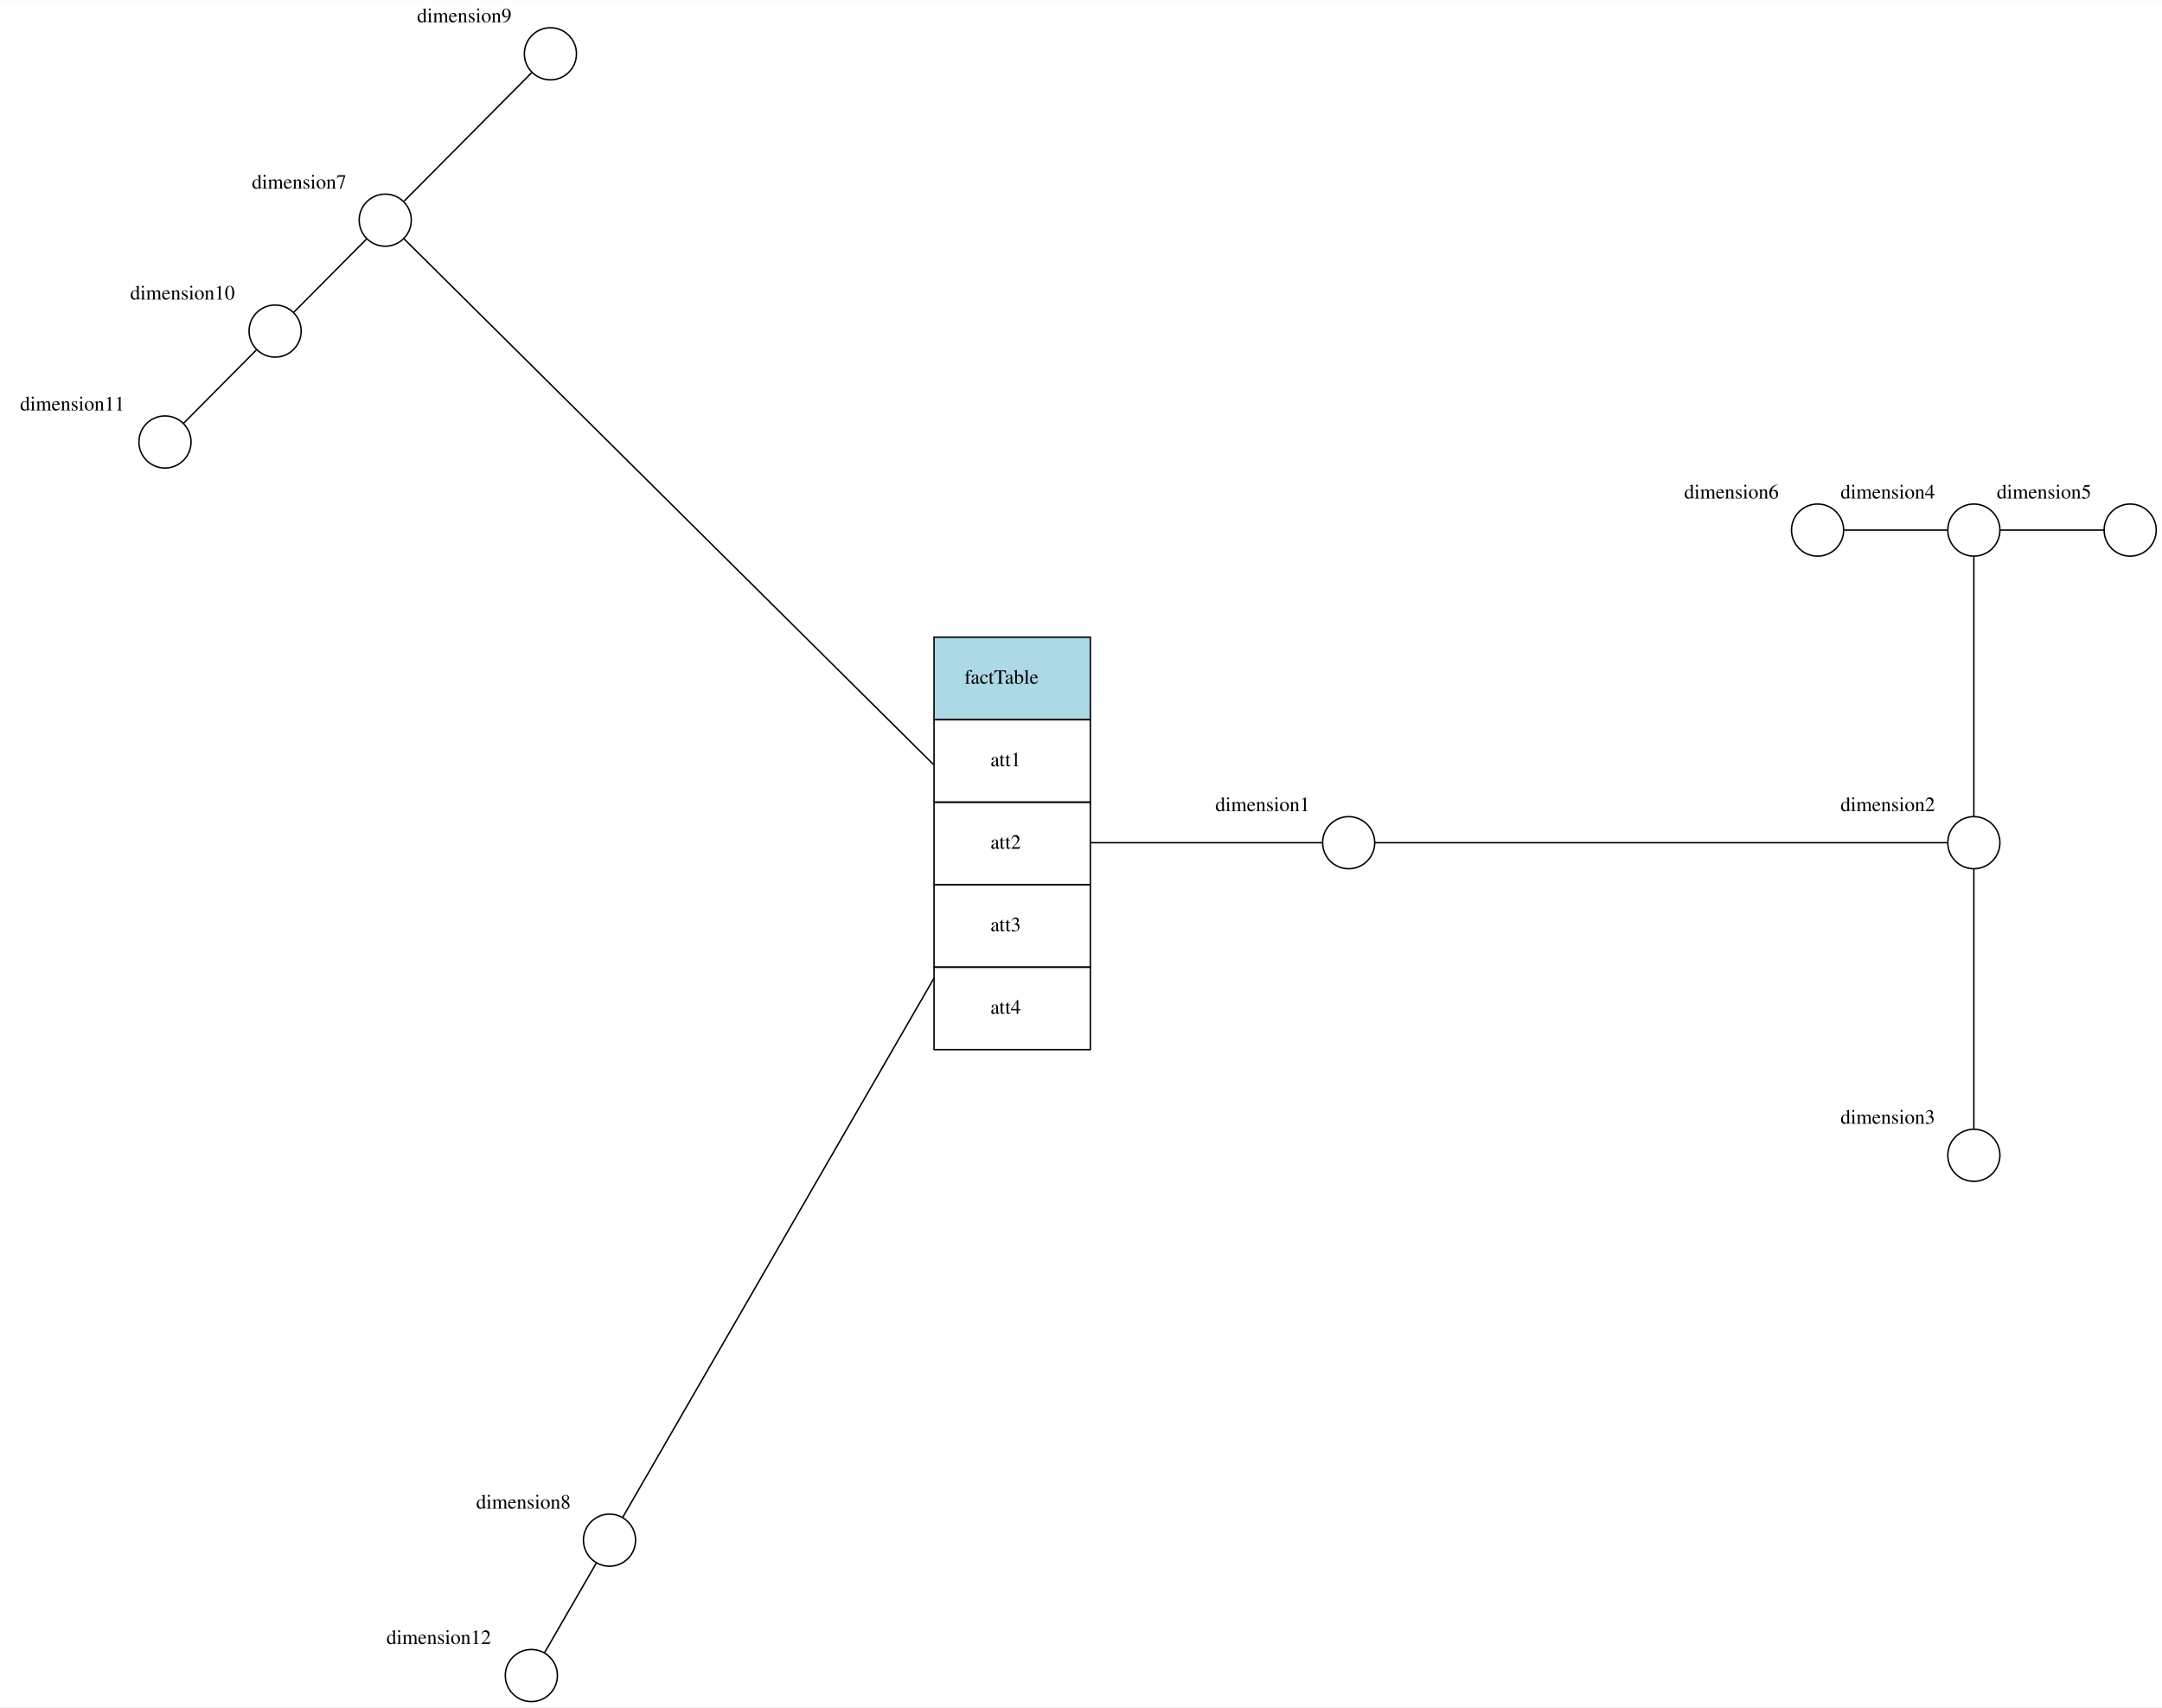
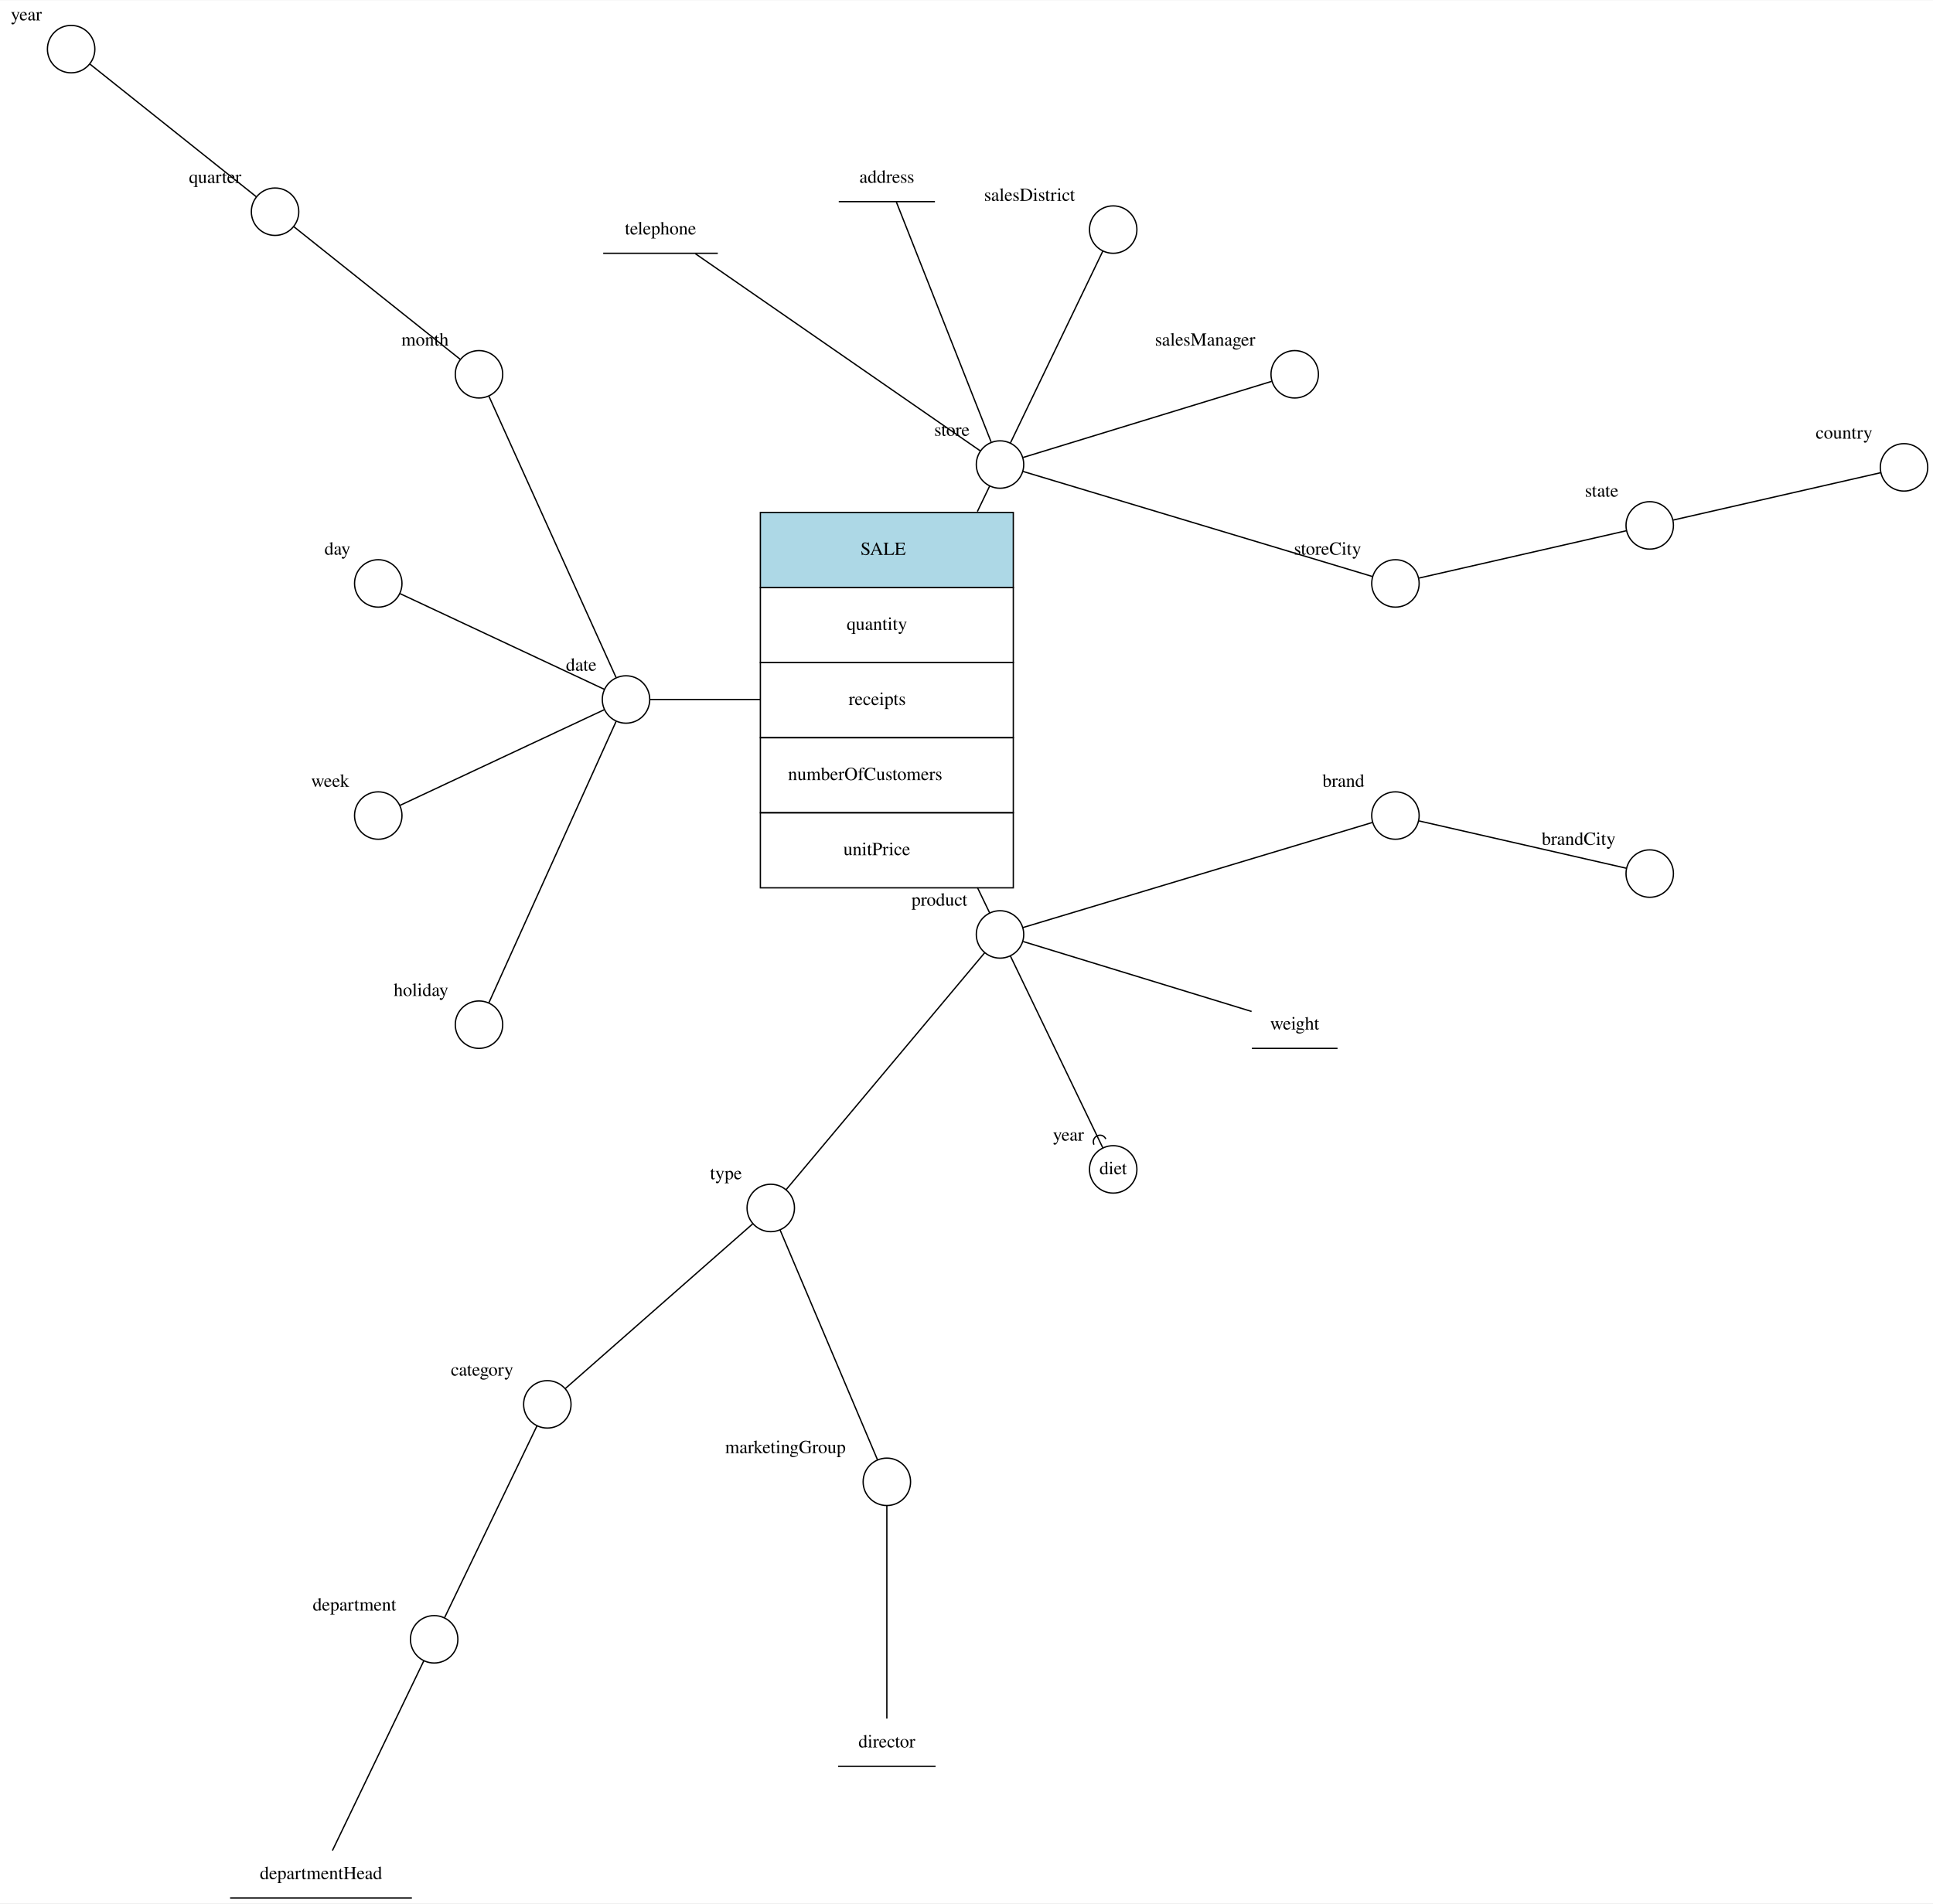
- <svg xmlns="http://www.w3.org/2000/svg" width="1494pt" height="1180pt" viewBox="0.00 0.00 1493.91 1179.58">
-   <g id="graph0" class="graph" transform="scale(1 1) rotate(0) translate(4 1175.58)">
-     <polygon fill="white" stroke="transparent" points="-4,4 -4,-1175.58 1489.91,-1175.58 1489.91,4 -4,4" />
+ <svg xmlns="http://www.w3.org/2000/svg" width="1467pt" height="1445pt" viewBox="0.00 0.00 1467.35 1444.76">
+   <g id="graph0" class="graph" transform="scale(1 1) rotate(0) translate(4 1440.76)">
+     <polygon fill="white" stroke="transparent" points="-4,4 -4,-1440.76 1463.35,-1440.76 1463.35,4 -4,4" />
    <g id="node1" class="node">
-       <polygon fill="lightblue" stroke="transparent" points="641.41,-678.47 641.41,-735.47 749.41,-735.47 749.41,-678.47 641.41,-678.47" />
-       <polygon fill="none" stroke="black" points="641.41,-678.47 641.41,-735.47 749.41,-735.47 749.41,-678.47 641.41,-678.47" />
-       <text text-anchor="start" x="662.41" y="-703.27" font-family="Times,serif" font-size="14.00">factTable</text>
-       <polygon fill="none" stroke="black" points="641.41,-621.47 641.41,-678.47 749.41,-678.47 749.41,-621.47 641.41,-621.47" />
-       <text text-anchor="start" x="680.41" y="-646.27" font-family="Times,serif" font-size="14.00">att1</text>
-       <polygon fill="none" stroke="black" points="641.41,-564.47 641.41,-621.47 749.41,-621.47 749.41,-564.47 641.41,-564.47" />
-       <text text-anchor="start" x="680.41" y="-589.27" font-family="Times,serif" font-size="14.00">att2</text>
-       <polygon fill="none" stroke="black" points="641.41,-507.47 641.41,-564.47 749.41,-564.47 749.41,-507.47 641.41,-507.47" />
-       <text text-anchor="start" x="680.41" y="-532.27" font-family="Times,serif" font-size="14.00">att3</text>
-       <polygon fill="none" stroke="black" points="641.41,-450.47 641.41,-507.47 749.41,-507.47 749.41,-450.47 641.41,-450.47" />
-       <text text-anchor="start" x="680.41" y="-475.27" font-family="Times,serif" font-size="14.00">att4</text>
+       <polygon fill="lightblue" stroke="transparent" points="573.21,-994.96 573.21,-1051.96 765.21,-1051.96 765.21,-994.96 573.21,-994.96" />
+       <polygon fill="none" stroke="black" points="573.21,-994.96 573.21,-1051.96 765.21,-1051.96 765.21,-994.96 573.21,-994.96" />
+       <text text-anchor="start" x="649.21" y="-1019.76" font-family="Times,serif" font-size="14.00">SALE</text>
+       <polygon fill="none" stroke="black" points="573.21,-937.96 573.21,-994.96 765.21,-994.96 765.21,-937.96 573.21,-937.96" />
+       <text text-anchor="start" x="638.71" y="-962.76" font-family="Times,serif" font-size="14.00">quantity</text>
+       <polygon fill="none" stroke="black" points="573.21,-880.96 573.21,-937.96 765.21,-937.96 765.21,-880.96 573.21,-880.96" />
+       <text text-anchor="start" x="640.21" y="-905.76" font-family="Times,serif" font-size="14.00">receipts</text>
+       <polygon fill="none" stroke="black" points="573.21,-823.96 573.21,-880.96 765.21,-880.96 765.21,-823.96 573.21,-823.96" />
+       <text text-anchor="start" x="594.21" y="-848.76" font-family="Times,serif" font-size="14.00">numberOfCustomers</text>
+       <polygon fill="none" stroke="black" points="573.21,-766.96 573.21,-823.96 765.21,-823.96 765.21,-766.96 573.21,-766.96" />
+       <text text-anchor="start" x="636.21" y="-791.76" font-family="Times,serif" font-size="14.00">unitPrice</text>
    </g>
    <g id="node2" class="node">
-       <ellipse fill="none" stroke="black" cx="927.91" cy="-593.47" rx="18" ry="18" />
-       <text text-anchor="middle" x="868.41" y="-615.27" font-family="Times,serif" font-size="14.00">dimension1</text>
+       <ellipse fill="none" stroke="black" cx="755.12" cy="-1088.35" rx="18" ry="18" />
+       <text text-anchor="middle" x="718.62" y="-1110.15" font-family="Times,serif" font-size="14.00">store</text>
    </g>
    <g id="edge1" class="edge">
-       <path fill="none" stroke="black" d="M749.63,-593.47C801.16,-593.47 875.68,-593.47 909.72,-593.47" />
+       <path fill="none" stroke="black" d="M737.94,-1052.68C741.49,-1060.05 744.67,-1066.65 747.3,-1072.1" />
+     </g>
+     <g id="node6" class="node">
+       <ellipse fill="none" stroke="black" cx="471.21" cy="-909.96" rx="18" ry="18" />
+       <text text-anchor="middle" x="437.21" y="-931.76" font-family="Times,serif" font-size="14.00">date</text>
+     </g>
+     <g id="edge5" class="edge">
+       <path fill="none" stroke="black" d="M573.11,-909.96C541.19,-909.96 508.86,-909.96 489.43,-909.96" />
+     </g>
+     <g id="node9" class="node">
+       <ellipse fill="none" stroke="black" cx="755.12" cy="-731.57" rx="18" ry="18" />
+       <text text-anchor="middle" x="709.12" y="-753.37" font-family="Times,serif" font-size="14.00">product</text>
+     </g>
+     <g id="edge8" class="edge">
+       <path fill="none" stroke="black" d="M737.94,-767.24C741.49,-759.87 744.67,-753.27 747.3,-747.81" />
+     </g>
+     <g id="node3" class="node">
+       <ellipse fill="none" stroke="black" cx="1055.28" cy="-998.08" rx="18" ry="18" />
+       <text text-anchor="middle" x="1003.78" y="-1019.88" font-family="Times,serif" font-size="14.00">storeCity</text>
+     </g>
+     <g id="edge2" class="edge">
+       <path fill="none" stroke="black" d="M772.55,-1083.11C825.61,-1067.15 984.68,-1019.31 1037.8,-1003.34" />
+     </g>
+     <g id="node11" class="node">
+       <ellipse fill="none" stroke="black" cx="978.82" cy="-1156.86" rx="18" ry="18" />
+       <text text-anchor="middle" x="910.82" y="-1178.66" font-family="Times,serif" font-size="14.00">salesManager</text>
+     </g>
+     <g id="edge10" class="edge">
+       <path fill="none" stroke="black" d="M772.67,-1093.73C814.49,-1106.53 919.61,-1138.73 961.34,-1151.51" />
+     </g>
+     <g id="node12" class="node">
+       <ellipse fill="none" stroke="black" cx="841.03" cy="-1266.74" rx="18" ry="18" />
+       <text text-anchor="middle" x="777.53" y="-1288.54" font-family="Times,serif" font-size="14.00">salesDistrict</text>
+     </g>
+     <g id="edge11" class="edge">
+       <path fill="none" stroke="black" d="M763.05,-1104.81C779.41,-1138.8 816.77,-1216.37 833.12,-1250.32" />
+     </g>
+     <g id="node13" class="node">
+       <polygon fill="none" stroke="transparent" points="705.71,-1323.96 632.71,-1323.96 632.71,-1287.96 705.71,-1287.96 705.71,-1323.96" />
+       <polyline fill="none" stroke="black" points="632.71,-1287.96 705.71,-1287.96 " />
+       <text text-anchor="middle" x="669.21" y="-1302.26" font-family="Times,serif" font-size="14.00">address</text>
+     </g>
+     <g id="edge12" class="edge">
+       <path fill="none" stroke="black" d="M748.38,-1105.43C732.48,-1145.7 692.74,-1246.36 676.4,-1287.75" />
+     </g>
+     <g id="node14" class="node">
+       <polygon fill="none" stroke="transparent" points="540.89,-1284.74 453.89,-1284.74 453.89,-1248.74 540.89,-1248.74 540.89,-1284.74" />
+       <polyline fill="none" stroke="black" points="453.89,-1248.74 540.89,-1248.74 " />
+       <text text-anchor="middle" x="497.39" y="-1263.04" font-family="Times,serif" font-size="14.00">telephone</text>
+     </g>
+     <g id="edge13" class="edge">
+       <path fill="none" stroke="black" d="M740.15,-1098.71C697.93,-1127.94 577.5,-1211.3 523.8,-1248.47" />
+     </g>
+     <g id="node4" class="node">
+       <ellipse fill="none" stroke="black" cx="1248.32" cy="-1042.14" rx="18" ry="18" />
+       <text text-anchor="middle" x="1211.82" y="-1063.94" font-family="Times,serif" font-size="14.00">state</text>
+     </g>
+     <g id="edge3" class="edge">
+       <path fill="none" stroke="black" d="M1073.1,-1002.14C1109.87,-1010.54 1193.81,-1029.7 1230.55,-1038.08" />
+     </g>
+     <g id="node5" class="node">
+       <ellipse fill="none" stroke="black" cx="1441.35" cy="-1086.2" rx="18" ry="18" />
+       <text text-anchor="middle" x="1395.85" y="-1108" font-family="Times,serif" font-size="14.00">country</text>
+     </g>
+     <g id="edge4" class="edge">
+       <path fill="none" stroke="black" d="M1266.13,-1046.2C1302.91,-1054.6 1386.84,-1073.75 1423.58,-1082.14" />
+     </g>
+     <g id="node7" class="node">
+       <ellipse fill="none" stroke="black" cx="359.61" cy="-1156.86" rx="18" ry="18" />
+       <text text-anchor="middle" x="318.61" y="-1178.66" font-family="Times,serif" font-size="14.00">month</text>
+     </g>
+     <g id="edge6" class="edge">
+       <path fill="none" stroke="black" d="M463.71,-926.54C443.38,-971.52 387.36,-1095.46 367.07,-1140.35" />
+     </g>
+     <g id="node15" class="node">
+       <ellipse fill="none" stroke="black" cx="283.14" cy="-998.08" rx="18" ry="18" />
+       <text text-anchor="middle" x="252.14" y="-1019.88" font-family="Times,serif" font-size="14.00">day</text>
+     </g>
+     <g id="edge14" class="edge">
+       <path fill="none" stroke="black" d="M454.85,-917.62C419.28,-934.29 335.25,-973.66 299.6,-990.37" />
+     </g>
+     <g id="node16" class="node">
+       <ellipse fill="none" stroke="black" cx="283.14" cy="-821.84" rx="18" ry="18" />
+       <text text-anchor="middle" x="246.64" y="-843.64" font-family="Times,serif" font-size="14.00">week</text>
+     </g>
+     <g id="edge15" class="edge">
+       <path fill="none" stroke="black" d="M454.85,-902.29C419.28,-885.63 335.25,-846.26 299.6,-829.55" />
+     </g>
+     <g id="node17" class="node">
+       <ellipse fill="none" stroke="black" cx="359.61" cy="-663.06" rx="18" ry="18" />
+       <text text-anchor="middle" x="315.61" y="-684.86" font-family="Times,serif" font-size="14.00">holiday</text>
+     </g>
+     <g id="edge16" class="edge">
+       <path fill="none" stroke="black" d="M463.71,-893.38C443.38,-848.4 387.36,-724.46 367.07,-679.57" />
    </g>
    <g id="node8" class="node">
-       <ellipse fill="none" stroke="black" cx="262.19" cy="-1023.62" rx="18" ry="18" />
-       <text text-anchor="middle" x="202.69" y="-1045.42" font-family="Times,serif" font-size="14.00">dimension7</text>
+       <ellipse fill="none" stroke="black" cx="204.8" cy="-1280.31" rx="18" ry="18" />
+       <text text-anchor="middle" x="159.3" y="-1302.11" font-family="Times,serif" font-size="14.00">quarter</text>
    </g>
    <g id="edge7" class="edge">
-       <path fill="none" stroke="black" d="M640.98,-647.52C540.08,-747.7 329.32,-956.97 275.12,-1010.79" />
-     </g>
-     <g id="node9" class="node">
-       <ellipse fill="none" stroke="black" cx="417.16" cy="-111.53" rx="18" ry="18" />
-       <text text-anchor="middle" x="357.66" y="-133.33" font-family="Times,serif" font-size="14.00">dimension8</text>
-     </g>
-     <g id="edge8" class="edge">
-       <path fill="none" stroke="black" d="M641.27,-499.69C572.49,-380.57 458.81,-183.67 426.18,-127.15" />
-     </g>
-     <g id="node3" class="node">
-       <ellipse fill="none" stroke="black" cx="1359.91" cy="-593.47" rx="18" ry="18" />
-       <text text-anchor="middle" x="1300.41" y="-615.27" font-family="Times,serif" font-size="14.00">dimension2</text>
-     </g>
-     <g id="edge2" class="edge">
-       <path fill="none" stroke="black" d="M945.92,-593.47C1016.19,-593.47 1271.43,-593.47 1341.82,-593.47" />
-     </g>
-     <g id="node4" class="node">
-       <ellipse fill="none" stroke="black" cx="1359.91" cy="-377.47" rx="18" ry="18" />
-       <text text-anchor="middle" x="1300.41" y="-399.27" font-family="Times,serif" font-size="14.00">dimension3</text>
-     </g>
-     <g id="edge3" class="edge">
-       <path fill="none" stroke="black" d="M1359.91,-575.43C1359.91,-534.77 1359.91,-436.37 1359.91,-395.62" />
-     </g>
-     <g id="node5" class="node">
-       <ellipse fill="none" stroke="black" cx="1359.91" cy="-809.47" rx="18" ry="18" />
-       <text text-anchor="middle" x="1300.41" y="-831.27" font-family="Times,serif" font-size="14.00">dimension4</text>
-     </g>
-     <g id="edge4" class="edge">
-       <path fill="none" stroke="black" d="M1359.91,-611.52C1359.91,-652.18 1359.91,-750.58 1359.91,-791.33" />
-     </g>
-     <g id="node6" class="node">
-       <ellipse fill="none" stroke="black" cx="1467.91" cy="-809.47" rx="18" ry="18" />
-       <text text-anchor="middle" x="1408.41" y="-831.27" font-family="Times,serif" font-size="14.00">dimension5</text>
-     </g>
-     <g id="edge5" class="edge">
-       <path fill="none" stroke="black" d="M1378.23,-809.47C1398.21,-809.47 1429.99,-809.47 1449.86,-809.47" />
-     </g>
-     <g id="node7" class="node">
-       <ellipse fill="none" stroke="black" cx="1251.91" cy="-809.47" rx="18" ry="18" />
-       <text text-anchor="middle" x="1192.41" y="-831.27" font-family="Times,serif" font-size="14.00">dimension6</text>
-     </g>
-     <g id="edge6" class="edge">
-       <path fill="none" stroke="black" d="M1341.59,-809.47C1321.61,-809.47 1289.84,-809.47 1269.96,-809.47" />
+       <path fill="none" stroke="black" d="M345.32,-1168.25C315.83,-1191.77 248.52,-1245.45 219.05,-1268.95" />
+     </g>
+     <g id="node18" class="node">
+       <ellipse fill="none" stroke="black" cx="50" cy="-1403.76" rx="18" ry="18" />
+       <text text-anchor="middle" x="16" y="-1425.56" font-family="Times,serif" font-size="14.00">year</text>
+     </g>
+     <g id="edge17" class="edge">
+       <path fill="none" stroke="black" d="M190.52,-1291.7C161.03,-1315.22 93.71,-1368.9 64.25,-1392.4" />
    </g>
    <g id="node10" class="node">
-       <ellipse fill="none" stroke="black" cx="376.33" cy="-1138.58" rx="18" ry="18" />
-       <text text-anchor="middle" x="316.83" y="-1160.38" font-family="Times,serif" font-size="14.00">dimension9</text>
+       <ellipse fill="none" stroke="black" cx="581.09" cy="-523.89" rx="18" ry="18" />
+       <text text-anchor="middle" x="547.09" y="-545.69" font-family="Times,serif" font-size="14.00">type</text>
    </g>
    <g id="edge9" class="edge">
-       <path fill="none" stroke="black" d="M275.28,-1036.81C297.3,-1058.99 341.48,-1103.48 363.39,-1125.55" />
-     </g>
-     <g id="node11" class="node">
-       <ellipse fill="none" stroke="black" cx="186.1" cy="-946.99" rx="18" ry="18" />
-       <text text-anchor="middle" x="122.1" y="-968.79" font-family="Times,serif" font-size="14.00">dimension10</text>
-     </g>
-     <g id="edge10" class="edge">
-       <path fill="none" stroke="black" d="M249.28,-1010.62C235.2,-996.45 212.82,-973.9 198.81,-959.79" />
-     </g>
-     <g id="node13" class="node">
-       <ellipse fill="none" stroke="black" cx="363.16" cy="-18" rx="18" ry="18" />
-       <text text-anchor="middle" x="299.16" y="-39.8" font-family="Times,serif" font-size="14.00">dimension12</text>
-     </g>
-     <g id="edge12" class="edge">
-       <path fill="none" stroke="black" d="M408,-95.66C398.01,-78.36 382.12,-50.84 372.19,-33.63" />
-     </g>
-     <g id="node12" class="node">
-       <ellipse fill="none" stroke="black" cx="110" cy="-870.35" rx="18" ry="18" />
-       <text text-anchor="middle" x="46" y="-892.15" font-family="Times,serif" font-size="14.00">dimension11</text>
-     </g>
-     <g id="edge11" class="edge">
-       <path fill="none" stroke="black" d="M173.19,-933.98C159.11,-919.81 136.72,-897.26 122.72,-883.16" />
+       <path fill="none" stroke="black" d="M743.43,-717.62C711.73,-679.78 624.37,-575.54 592.73,-537.78" />
+     </g>
+     <g id="node19" class="node">
+       <ellipse fill="none" stroke="black" cx="841.03" cy="-553.18" rx="18" ry="18" />
+       <text text-anchor="middle" x="841.03" y="-549.48" font-family="Times,serif" font-size="14.00">diet</text>
+       <text text-anchor="middle" x="807.03" y="-574.98" font-family="Times,serif" font-size="14.00">year</text>
+     </g>
+     <g id="edge18" class="edge">
+       <path fill="none" stroke="black" d="M763.05,-715.1C778.07,-683.91 810.78,-615.98 828.7,-578.79" />
+       <polyline fill="none" stroke="black" points="833.12,-569.6 828.78,-578.61 " />
+       <path fill="none" stroke="black" d="M826.45,-571.93C823.78,-577.94 832.34,-582.28 835.45,-576.27" />
+     </g>
+     <g id="node20" class="node">
+       <polygon fill="none" stroke="transparent" points="1011.32,-681.06 946.32,-681.06 946.32,-645.06 1011.32,-645.06 1011.32,-681.06" />
+       <polyline fill="none" stroke="black" points="946.32,-645.06 1011.32,-645.06 " />
+       <text text-anchor="middle" x="978.82" y="-659.36" font-family="Times,serif" font-size="14.00">weight</text>
+     </g>
+     <g id="edge19" class="edge">
+       <path fill="none" stroke="black" d="M772.67,-726.19C810.06,-714.74 898.05,-687.79 946.1,-673.08" />
+     </g>
+     <g id="node21" class="node">
+       <ellipse fill="none" stroke="black" cx="1055.28" cy="-821.84" rx="18" ry="18" />
+       <text text-anchor="middle" x="1015.78" y="-843.64" font-family="Times,serif" font-size="14.00">brand</text>
+     </g>
+     <g id="edge20" class="edge">
+       <path fill="none" stroke="black" d="M772.55,-736.81C825.61,-752.77 984.68,-800.61 1037.8,-816.58" />
+     </g>
+     <g id="node23" class="node">
+       <ellipse fill="none" stroke="black" cx="411.48" cy="-374.78" rx="18" ry="18" />
+       <text text-anchor="middle" x="361.98" y="-396.58" font-family="Times,serif" font-size="14.00">category</text>
+     </g>
+     <g id="edge22" class="edge">
+       <path fill="none" stroke="black" d="M567.5,-511.94C535.74,-484.02 456.96,-414.76 425.14,-386.79" />
+     </g>
+     <g id="node26" class="node">
+       <ellipse fill="none" stroke="black" cx="669.21" cy="-315.96" rx="18" ry="18" />
+       <text text-anchor="middle" x="592.21" y="-337.76" font-family="Times,serif" font-size="14.00">marketingGroup</text>
+     </g>
+     <g id="edge25" class="edge">
+       <path fill="none" stroke="black" d="M588.15,-507.22C604.65,-468.29 645.58,-371.71 662.11,-332.7" />
+     </g>
+     <g id="node22" class="node">
+       <ellipse fill="none" stroke="black" cx="1248.32" cy="-777.78" rx="18" ry="18" />
+       <text text-anchor="middle" x="1194.32" y="-799.58" font-family="Times,serif" font-size="14.00">brandCity</text>
+     </g>
+     <g id="edge21" class="edge">
+       <path fill="none" stroke="black" d="M1073.1,-817.77C1109.87,-809.38 1193.81,-790.22 1230.55,-781.84" />
+     </g>
+     <g id="node24" class="node">
+       <ellipse fill="none" stroke="black" cx="325.57" cy="-196.39" rx="18" ry="18" />
+       <text text-anchor="middle" x="265.07" y="-218.19" font-family="Times,serif" font-size="14.00">department</text>
+     </g>
+     <g id="edge23" class="edge">
+       <path fill="none" stroke="black" d="M403.56,-358.32C387.19,-324.34 349.83,-246.77 333.48,-212.81" />
+     </g>
+     <g id="node25" class="node">
+       <polygon fill="none" stroke="transparent" points="308.67,-36 170.67,-36 170.67,0 308.67,0 308.67,-36" />
+       <polyline fill="none" stroke="black" points="170.67,0 308.67,0 " />
+       <text text-anchor="middle" x="239.67" y="-14.3" font-family="Times,serif" font-size="14.00">departmentHead</text>
+     </g>
+     <g id="edge24" class="edge">
+       <path fill="none" stroke="black" d="M317.65,-179.93C301.53,-146.46 265.06,-70.73 248.34,-36" />
+     </g>
+     <g id="node27" class="node">
+       <polygon fill="none" stroke="transparent" points="706.21,-135.96 632.21,-135.96 632.21,-99.96 706.21,-99.96 706.21,-135.96" />
+       <polyline fill="none" stroke="black" points="632.21,-99.96 706.21,-99.96 " />
+       <text text-anchor="middle" x="669.21" y="-114.26" font-family="Times,serif" font-size="14.00">director</text>
+     </g>
+     <g id="edge26" class="edge">
+       <path fill="none" stroke="black" d="M669.21,-297.69C669.21,-259.97 669.21,-173.87 669.21,-136.19" />
    </g>
  </g>
</svg>
